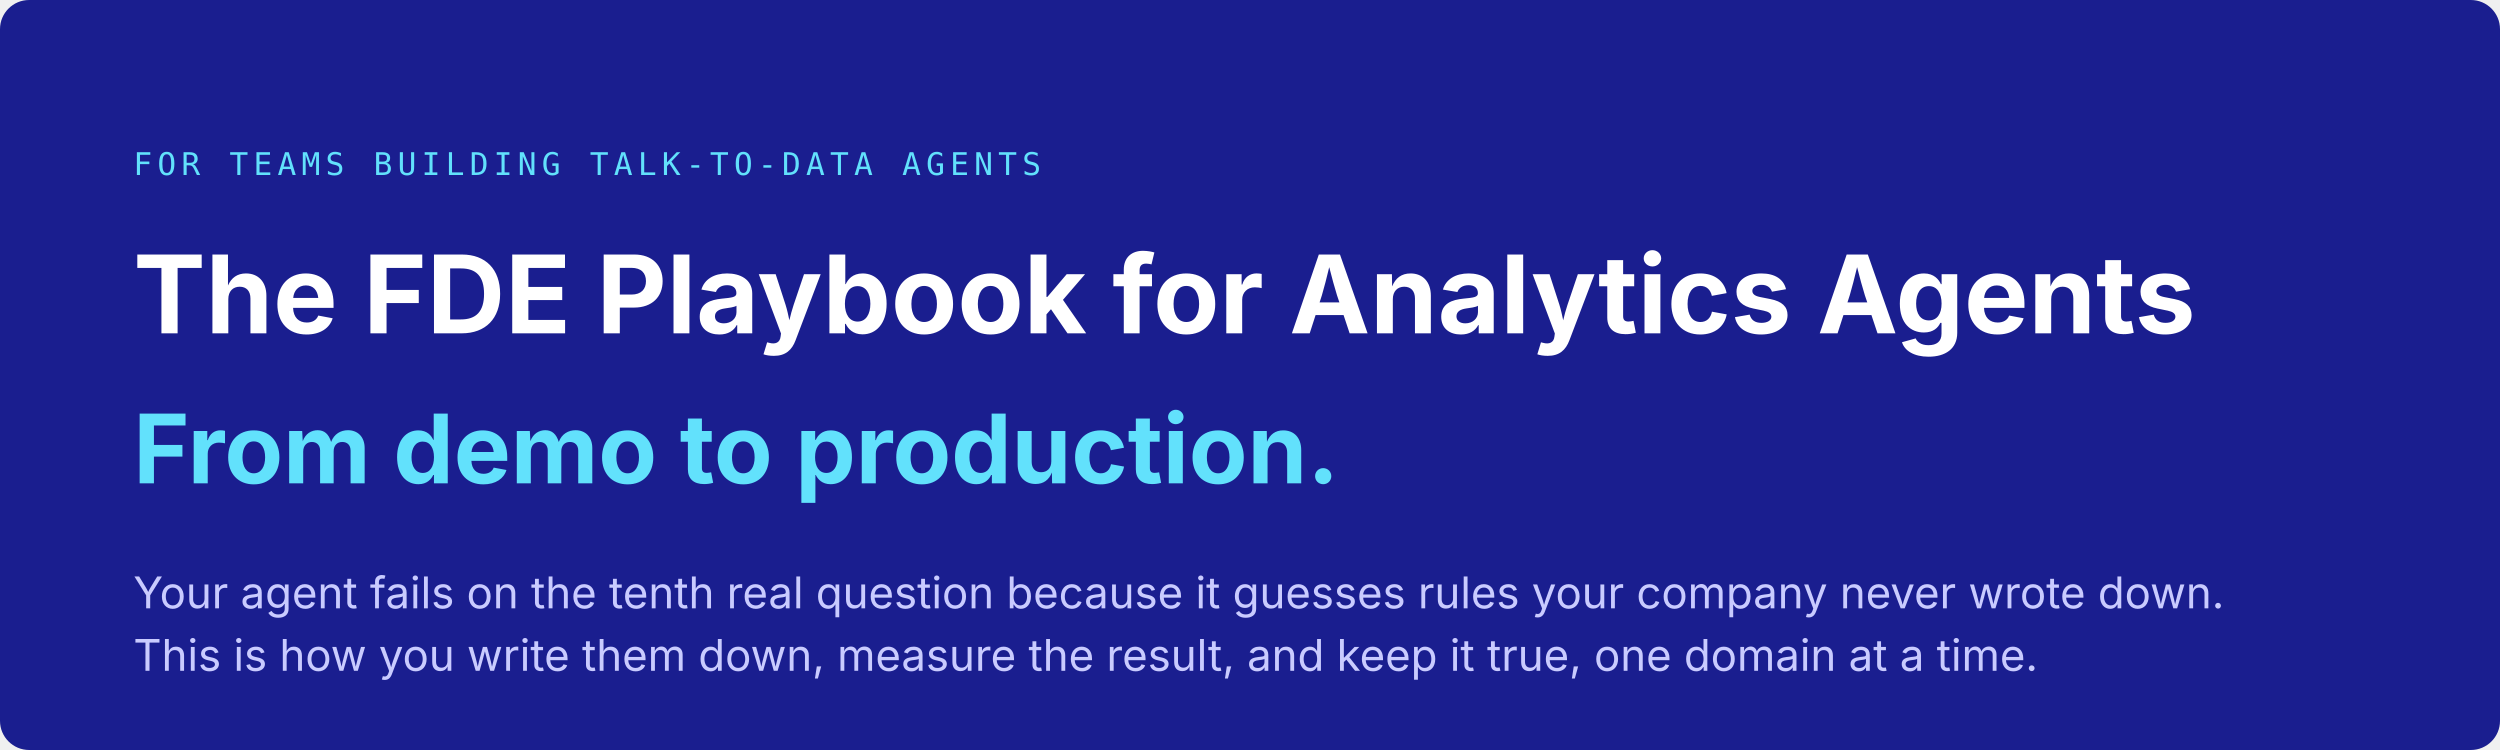
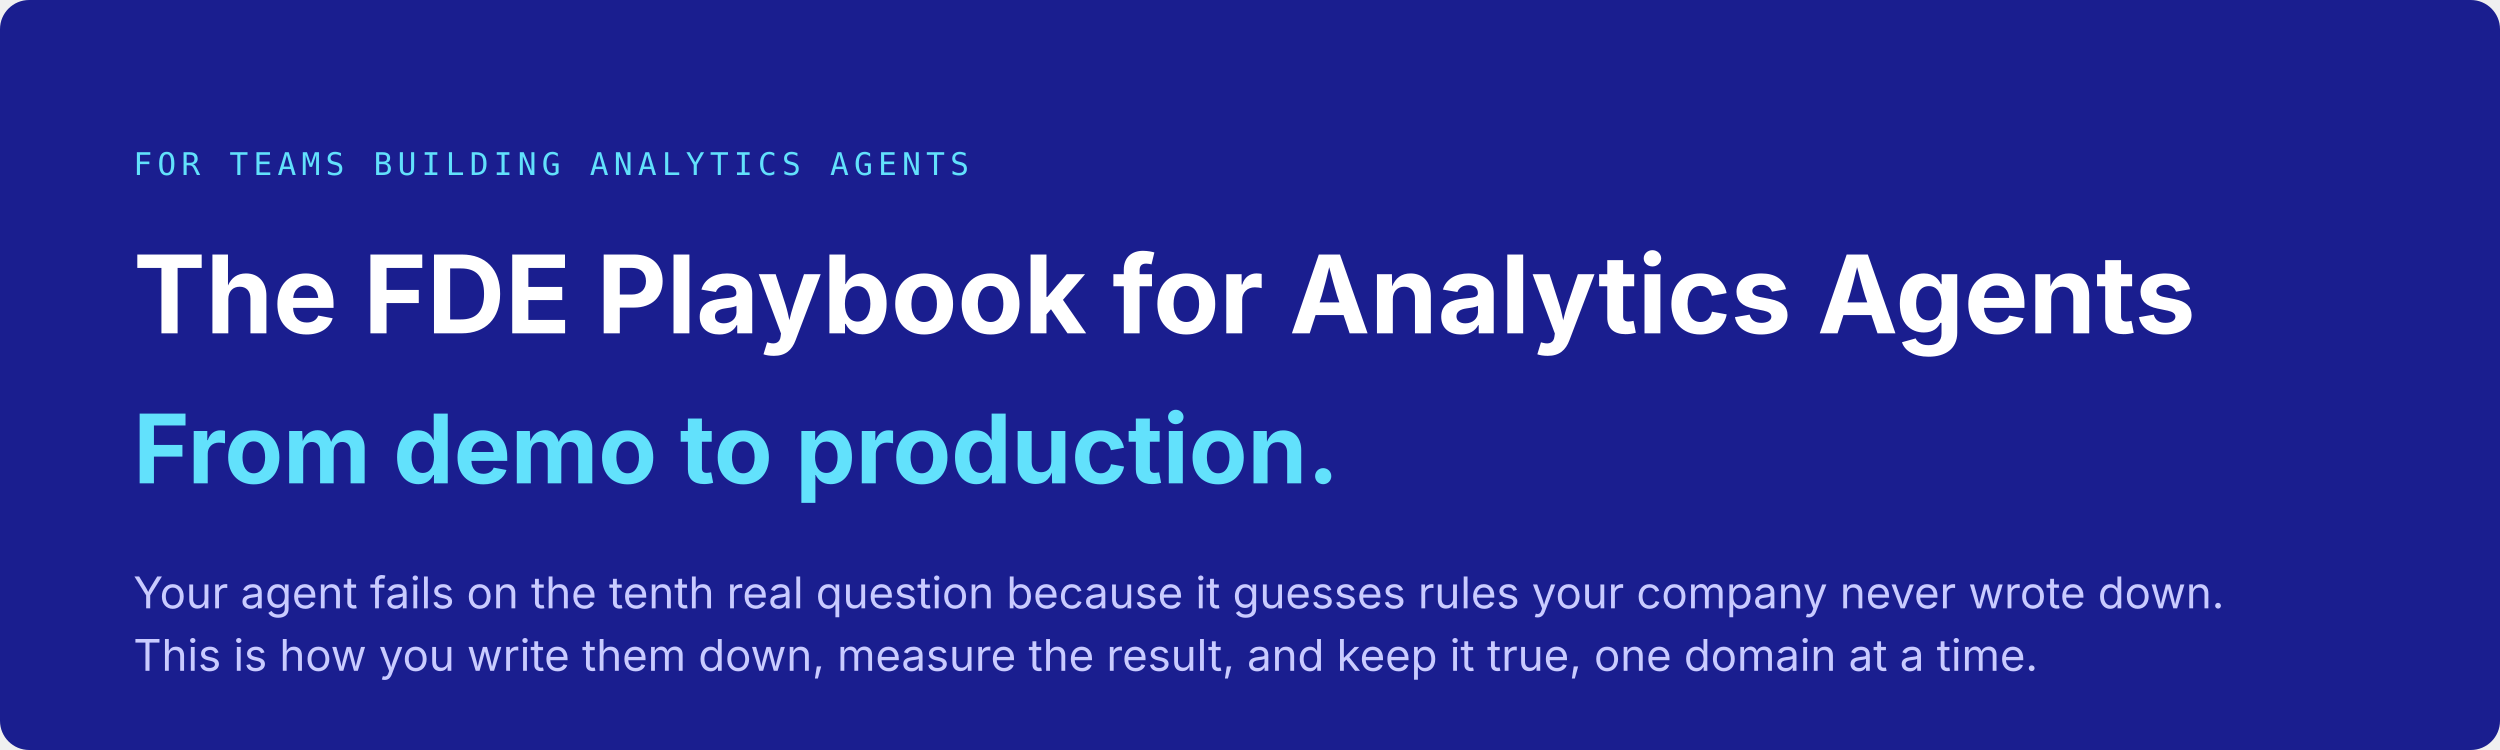
<svg xmlns="http://www.w3.org/2000/svg" viewBox="0 0 1200 360" width="1200" height="360" role="img" aria-label="The FDE Playbook for Analytics Agents. From demo to production.">
  <rect width="1200" height="360" rx="14" fill="#1A1E8F" />
-   <text x="64" y="84" font-family="'Roboto Mono', ui-monospace, SFMono-Regular, Menlo, monospace" font-size="15" letter-spacing="2.5" fill="#62E1FC">FOR TEAMS BUILDING TALK-TO-DATA AGENTS</text>
+   <text x="64" y="84" font-family="'Roboto Mono', ui-monospace, SFMono-Regular, Menlo, monospace" font-size="15" letter-spacing="2.5" fill="#62E1FC">FOR TEAMS BUILDING ANALYTICS AGENTS</text>
  <text x="64" y="160" font-family="Inter, -apple-system, 'Segoe UI', Helvetica, Arial, sans-serif" font-size="52" font-weight="700" fill="#FFFFFF">The FDE Playbook for Analytics Agents</text>
  <text x="64" y="232" font-family="Inter, -apple-system, 'Segoe UI', Helvetica, Arial, sans-serif" font-size="46" font-weight="700" fill="#62E1FC">From demo to production.</text>
  <text x="64" y="292" font-family="Inter, -apple-system, 'Segoe UI', Helvetica, Arial, sans-serif" font-size="21" fill="#C9CBFF">Your agent fails on the tenth real question because it guesses rules your company never wrote down.</text>
  <text x="64" y="322" font-family="Inter, -apple-system, 'Segoe UI', Helvetica, Arial, sans-serif" font-size="21" fill="#C9CBFF">This is how you write them down, measure the result, and keep it true, one domain at a time.</text>
</svg>
